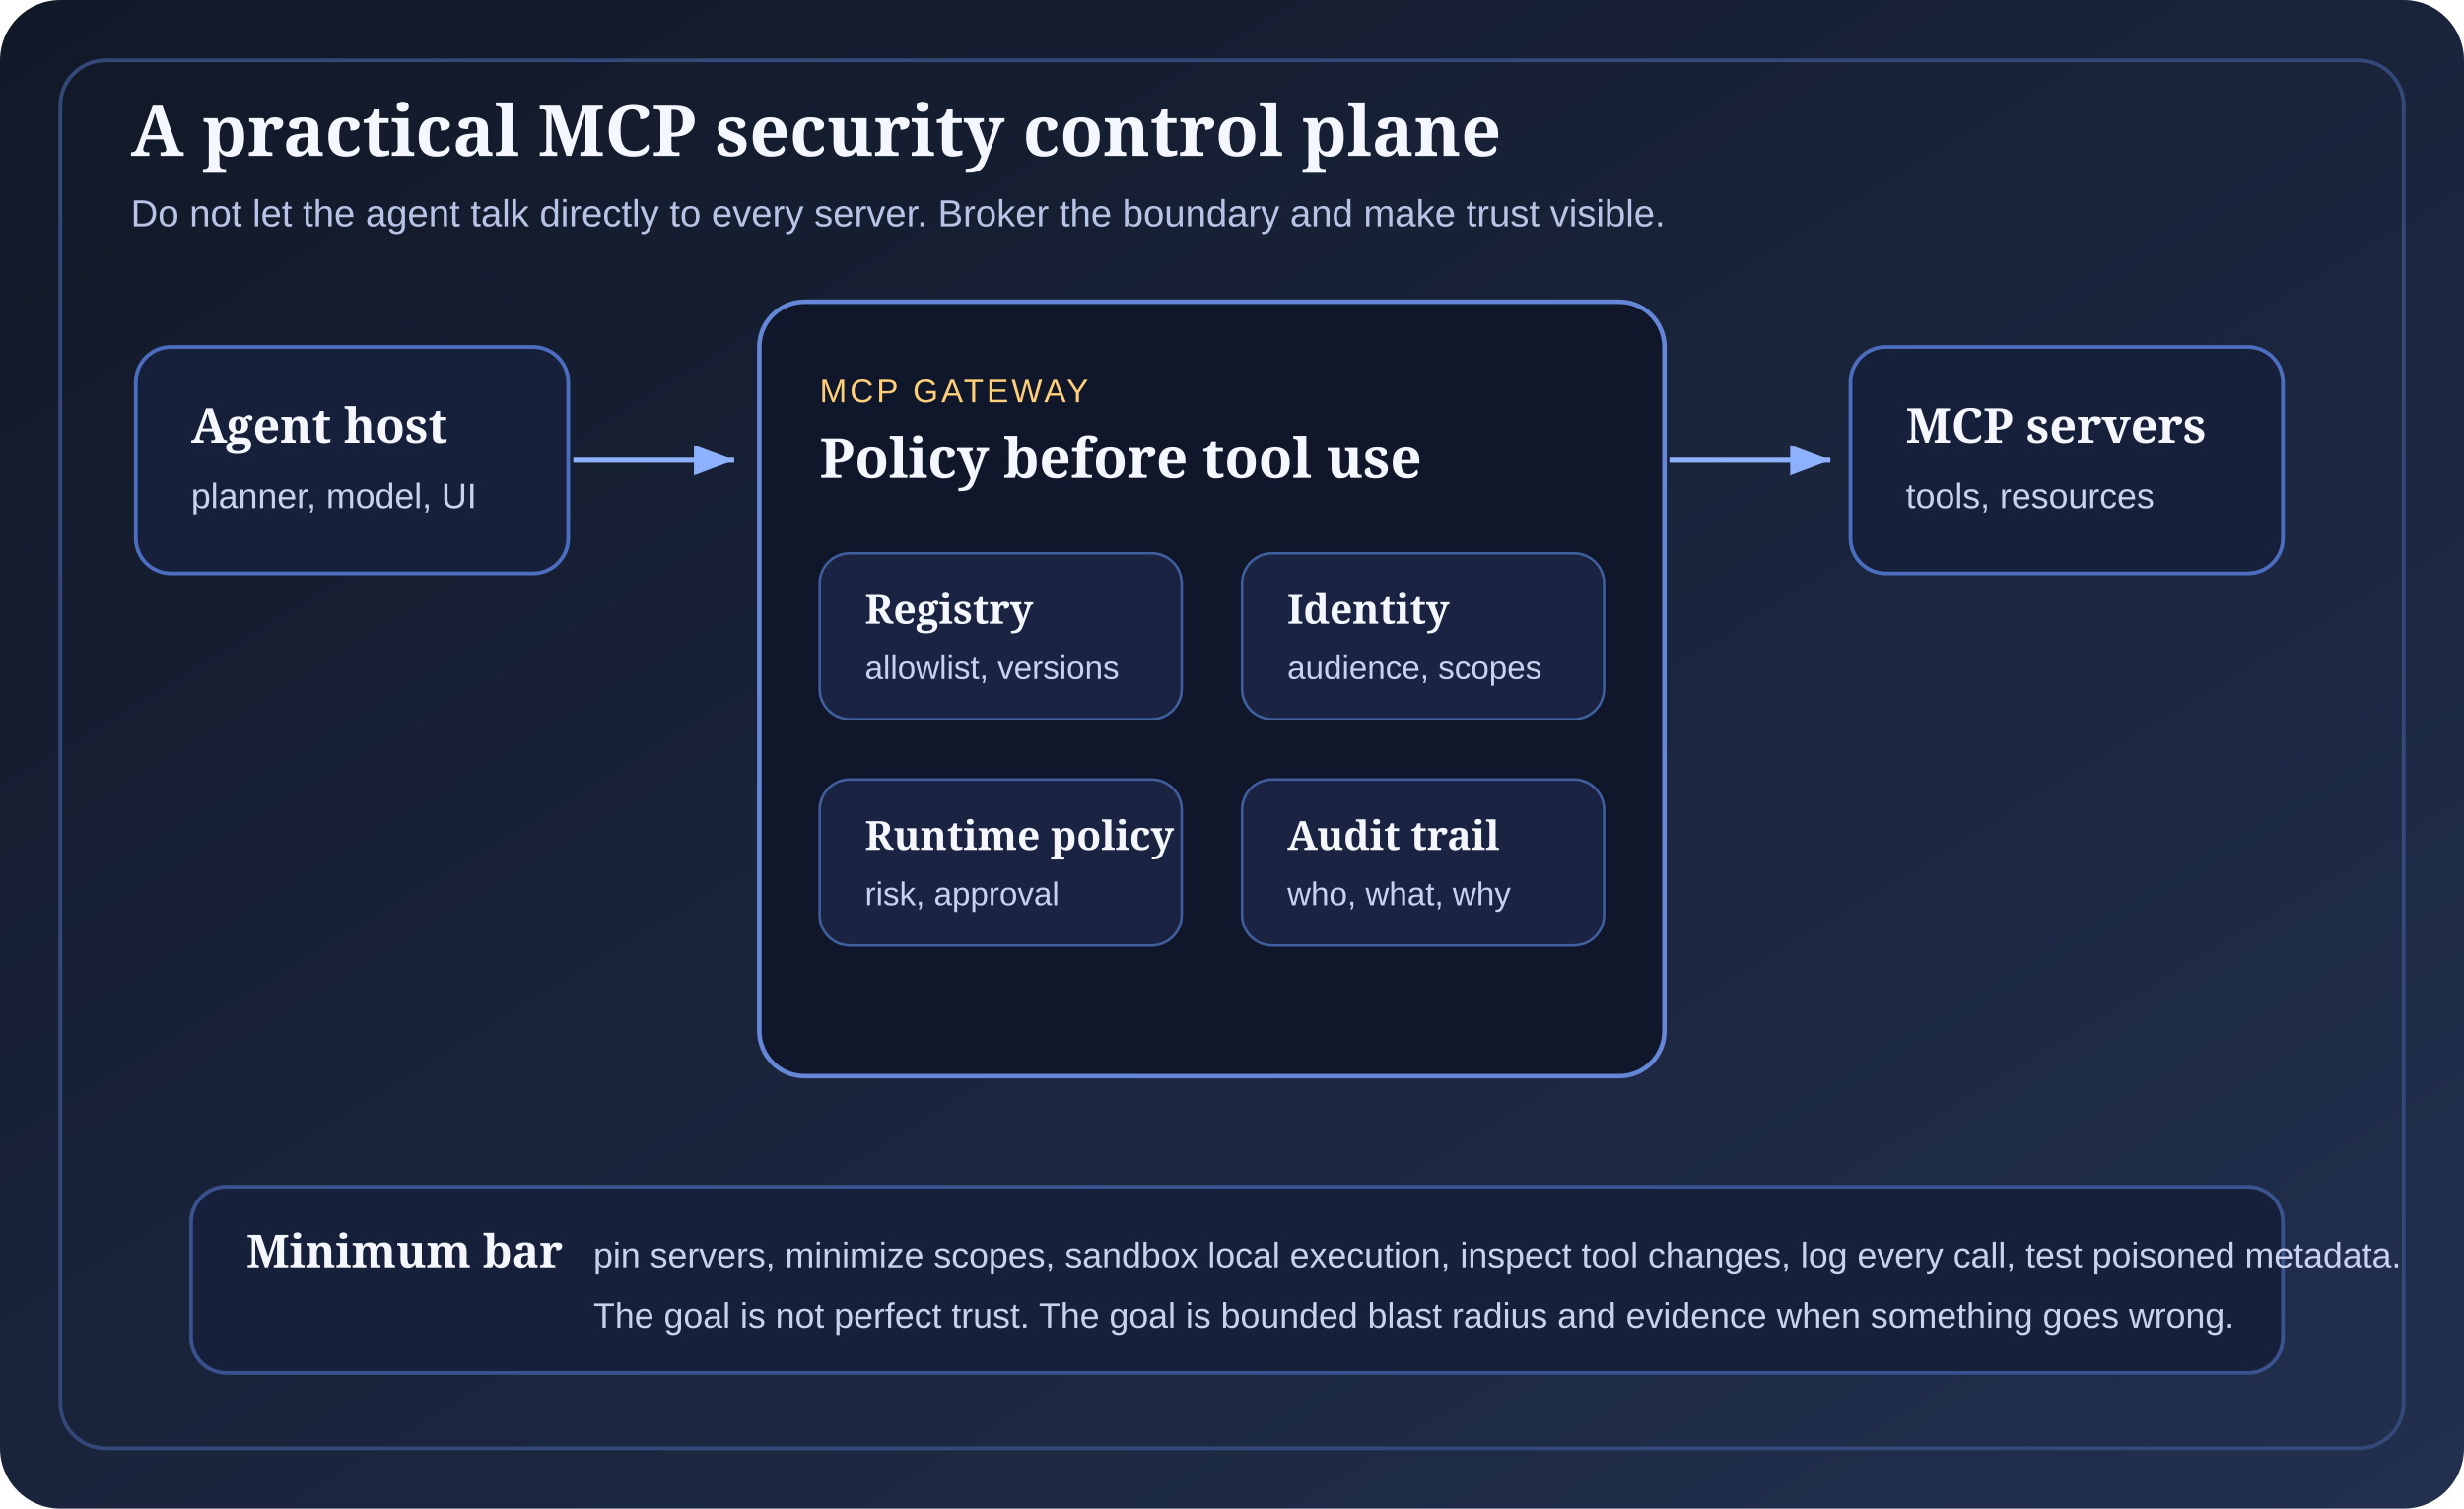
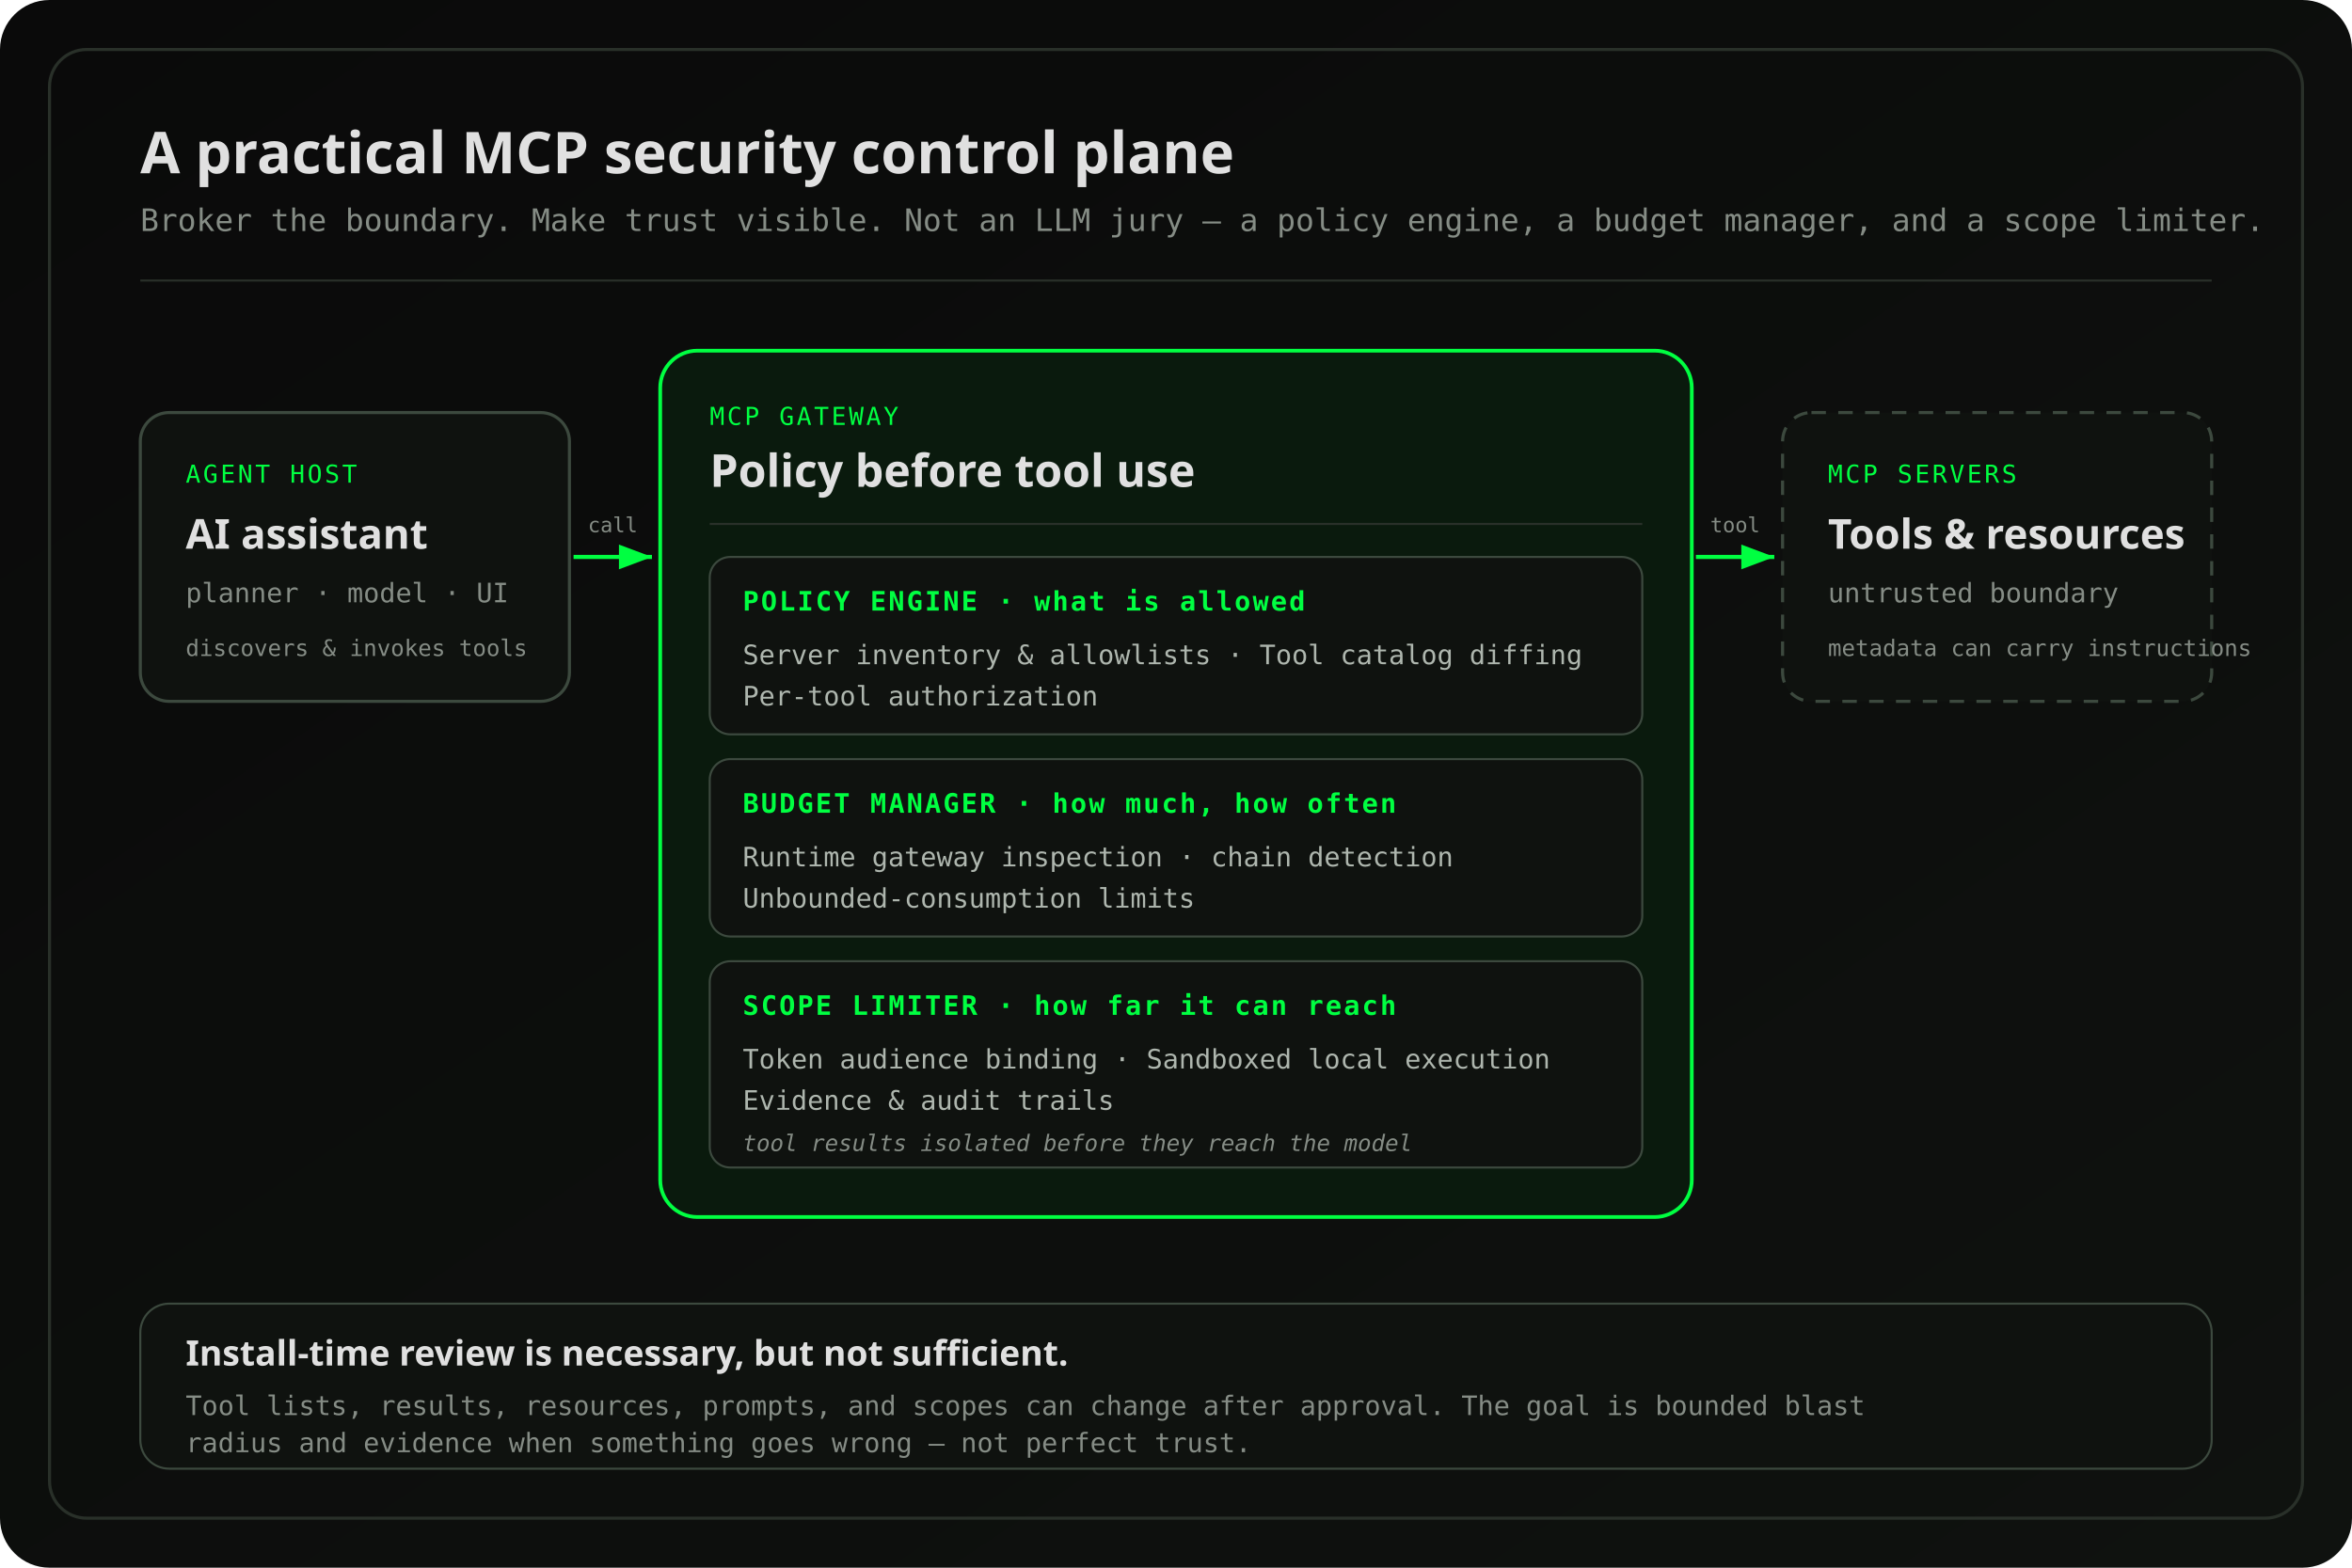
- <svg xmlns="http://www.w3.org/2000/svg" viewBox="0 0 980 600" role="img" aria-labelledby="title desc">
+ <svg xmlns="http://www.w3.org/2000/svg" viewBox="0 0 1140 760" width="1140" height="760" preserveAspectRatio="xMidYMid meet" role="img" aria-labelledby="mcp-title mcp-desc">
  <defs>
-     <linearGradient id="bg" x1="0" x2="1" y1="0" y2="1">
-       <stop offset="0%" stop-color="#111827" />
-       <stop offset="100%" stop-color="#22304f" />
+     <linearGradient id="mcp-bg" x1="0" x2="1" y1="0" y2="1">
+       <stop offset="0%" stop-color="#0a0a0a" />
+       <stop offset="100%" stop-color="#0f120f" />
    </linearGradient>
-     <marker id="arrow" markerWidth="10" markerHeight="10" refX="8" refY="3" orient="auto" markerUnits="strokeWidth">
-       <path d="M0,0 L0,6 L8,3 z" fill="#8eb1ff" />
+     <marker id="mcp-arrow" markerWidth="10" markerHeight="10" refX="8" refY="3" orient="auto" markerUnits="strokeWidth">
+       <path d="M0,0 L0,6 L8,3 z" fill="#00ff41" />
    </marker>
  </defs>
-   <rect width="980" height="600" rx="24" fill="url(#bg)" />
-   <rect x="24" y="24" width="932" height="552" rx="18" fill="none" stroke="#344979" stroke-width="1.5" />
-   <text x="52" y="62" fill="#f4f7ff" font-family="Georgia, serif" font-size="28" font-weight="700">A practical MCP security control plane</text>
-   <text x="52" y="90" fill="#b8c4e6" font-family="'Segoe UI', Arial, sans-serif" font-size="15">Do not let the agent talk directly to every server. Broker the boundary and make trust visible.</text>
-   <g transform="translate(54 138)">
-     <rect width="172" height="90" rx="14" fill="#17203a" stroke="#4d6ec0" stroke-width="1.5" />
-     <text x="22" y="38" fill="#f4f7ff" font-family="Georgia, serif" font-size="19" font-weight="700">Agent host</text>
-     <text x="22" y="64" fill="#c8d2ee" font-family="'Segoe UI', Arial, sans-serif" font-size="14">planner, model, UI</text>
+   <rect width="1140" height="760" rx="24" fill="url(#mcp-bg)" />
+   <rect x="24" y="24" width="1092" height="712" rx="18" fill="none" stroke="#293029" stroke-width="1.5" />
+   <text x="68" y="84" fill="#e0e0e0" font-family="'Space Grotesk', sans-serif" font-size="28" font-weight="700">A practical MCP security control plane</text>
+   <text x="68" y="112" fill="#858c85" font-family="'IBM Plex Mono', monospace" font-size="15">Broker the boundary. Make trust visible. Not an LLM jury — a policy engine, a budget manager, and a scope limiter.</text>
+   <line x1="68" y1="136" x2="1072" y2="136" stroke="#293029" stroke-width="1" />
+   <g transform="translate(68 200)">
+     <rect width="208" height="140" rx="14" fill="#0f120f" stroke="#3c493e" stroke-width="1.5" />
+     <text x="22" y="34" fill="#00ff41" font-family="'IBM Plex Mono', monospace" font-size="12" letter-spacing="1.2">AGENT HOST</text>
+     <text x="22" y="66" fill="#e0e0e0" font-family="'Space Grotesk', sans-serif" font-size="20" font-weight="700">AI assistant</text>
+     <text x="22" y="92" fill="#858c85" font-family="'IBM Plex Mono', monospace" font-size="13">planner · model · UI</text>
+     <text x="22" y="118" fill="#858c85" font-family="'IBM Plex Mono', monospace" font-size="11">discovers &amp; invokes tools</text>
  </g>
-   <g transform="translate(302 120)">
-     <rect width="360" height="308" rx="18" fill="#10172b" stroke="#6687d7" stroke-width="1.8" />
-     <text x="24" y="40" fill="#ffcf7a" font-family="'Segoe UI', Arial, sans-serif" font-size="13" letter-spacing="1.2">MCP GATEWAY</text>
-     <text x="24" y="70" fill="#f4f7ff" font-family="Georgia, serif" font-size="22" font-weight="700">Policy before tool use</text>
-     <rect x="24" y="100" width="144" height="66" rx="12" fill="#1a2442" stroke="#405f9f" />
-     <text x="42" y="128" fill="#f4f7ff" font-family="Georgia, serif" font-size="16" font-weight="700">Registry</text>
-     <text x="42" y="150" fill="#c8d2ee" font-family="'Segoe UI', Arial, sans-serif" font-size="13">allowlist, versions</text>
-     <rect x="192" y="100" width="144" height="66" rx="12" fill="#1a2442" stroke="#405f9f" />
-     <text x="210" y="128" fill="#f4f7ff" font-family="Georgia, serif" font-size="16" font-weight="700">Identity</text>
-     <text x="210" y="150" fill="#c8d2ee" font-family="'Segoe UI', Arial, sans-serif" font-size="13">audience, scopes</text>
-     <rect x="24" y="190" width="144" height="66" rx="12" fill="#1a2442" stroke="#405f9f" />
-     <text x="42" y="218" fill="#f4f7ff" font-family="Georgia, serif" font-size="16" font-weight="700">Runtime policy</text>
-     <text x="42" y="240" fill="#c8d2ee" font-family="'Segoe UI', Arial, sans-serif" font-size="13">risk, approval</text>
-     <rect x="192" y="190" width="144" height="66" rx="12" fill="#1a2442" stroke="#405f9f" />
-     <text x="210" y="218" fill="#f4f7ff" font-family="Georgia, serif" font-size="16" font-weight="700">Audit trail</text>
-     <text x="210" y="240" fill="#c8d2ee" font-family="'Segoe UI', Arial, sans-serif" font-size="13">who, what, why</text>
+   <g transform="translate(320 170)">
+     <rect width="500" height="420" rx="18" fill="#0a1a0d" stroke="#00ff41" stroke-width="1.8" />
+     <text x="24" y="36" fill="#00ff41" font-family="'IBM Plex Mono', monospace" font-size="12" letter-spacing="1.2">MCP GATEWAY</text>
+     <text x="24" y="66" fill="#e0e0e0" font-family="'Space Grotesk', sans-serif" font-size="22" font-weight="700">Policy before tool use</text>
+     <line x1="24" y1="84" x2="476" y2="84" stroke="#293029" stroke-width="1" />
+     <rect x="24" y="100" width="452" height="86" rx="10" fill="#0f120f" stroke="#3c493e" />
+     <text x="40" y="126" fill="#00ff41" font-family="'IBM Plex Mono', monospace" font-size="13" font-weight="600" letter-spacing="1">POLICY ENGINE · what is allowed</text>
+     <text x="40" y="152" fill="#aeb6ae" font-family="'IBM Plex Mono', monospace" font-size="13">Server inventory &amp; allowlists · Tool catalog diffing</text>
+     <text x="40" y="172" fill="#aeb6ae" font-family="'IBM Plex Mono', monospace" font-size="13">Per-tool authorization</text>
+     <rect x="24" y="198" width="452" height="86" rx="10" fill="#0f120f" stroke="#3c493e" />
+     <text x="40" y="224" fill="#00ff41" font-family="'IBM Plex Mono', monospace" font-size="13" font-weight="600" letter-spacing="1">BUDGET MANAGER · how much, how often</text>
+     <text x="40" y="250" fill="#aeb6ae" font-family="'IBM Plex Mono', monospace" font-size="13">Runtime gateway inspection · chain detection</text>
+     <text x="40" y="270" fill="#aeb6ae" font-family="'IBM Plex Mono', monospace" font-size="13">Unbounded-consumption limits</text>
+     <rect x="24" y="296" width="452" height="100" rx="10" fill="#0f120f" stroke="#3c493e" />
+     <text x="40" y="322" fill="#00ff41" font-family="'IBM Plex Mono', monospace" font-size="13" font-weight="600" letter-spacing="1">SCOPE LIMITER · how far it can reach</text>
+     <text x="40" y="348" fill="#aeb6ae" font-family="'IBM Plex Mono', monospace" font-size="13">Token audience binding · Sandboxed local execution</text>
+     <text x="40" y="368" fill="#aeb6ae" font-family="'IBM Plex Mono', monospace" font-size="13">Evidence &amp; audit trails</text>
+     <text x="40" y="388" fill="#858c85" font-family="'IBM Plex Mono', monospace" font-size="11" font-style="italic">tool results isolated before they reach the model</text>
  </g>
-   <g transform="translate(736 138)">
-     <rect width="172" height="90" rx="14" fill="#17203a" stroke="#4d6ec0" stroke-width="1.5" />
-     <text x="22" y="38" fill="#f4f7ff" font-family="Georgia, serif" font-size="19" font-weight="700">MCP servers</text>
-     <text x="22" y="64" fill="#c8d2ee" font-family="'Segoe UI', Arial, sans-serif" font-size="14">tools, resources</text>
+   <g transform="translate(864 200)">
+     <rect width="208" height="140" rx="14" fill="#0f120f" stroke="#3c493e" stroke-width="1.5" stroke-dasharray="7 6" />
+     <text x="22" y="34" fill="#00ff41" font-family="'IBM Plex Mono', monospace" font-size="12" letter-spacing="1.2">MCP SERVERS</text>
+     <text x="22" y="66" fill="#e0e0e0" font-family="'Space Grotesk', sans-serif" font-size="20" font-weight="700">Tools &amp; resources</text>
+     <text x="22" y="92" fill="#858c85" font-family="'IBM Plex Mono', monospace" font-size="13">untrusted boundary</text>
+     <text x="22" y="118" fill="#858c85" font-family="'IBM Plex Mono', monospace" font-size="11">metadata can carry instructions</text>
  </g>
-   <line x1="228" y1="183" x2="292" y2="183" stroke="#8eb1ff" stroke-width="2" marker-end="url(#arrow)" />
-   <line x1="664" y1="183" x2="728" y2="183" stroke="#8eb1ff" stroke-width="2" marker-end="url(#arrow)" />
-   <g transform="translate(76 472)">
-     <rect width="832" height="74" rx="14" fill="#17203a" stroke="#3a528d" stroke-width="1.5" />
-     <text x="22" y="32" fill="#f4f7ff" font-family="Georgia, serif" font-size="18" font-weight="700">Minimum bar</text>
-     <text x="160" y="32" fill="#c8d2ee" font-family="'Segoe UI', Arial, sans-serif" font-size="14">pin servers, minimize scopes, sandbox local execution, inspect tool changes, log every call, test poisoned metadata.</text>
-     <text x="160" y="56" fill="#c8d2ee" font-family="'Segoe UI', Arial, sans-serif" font-size="14">The goal is not perfect trust. The goal is bounded blast radius and evidence when something goes wrong.</text>
+   <line x1="278" y1="270" x2="316" y2="270" stroke="#00ff41" stroke-width="2" marker-end="url(#mcp-arrow)" />
+   <line x1="822" y1="270" x2="860" y2="270" stroke="#00ff41" stroke-width="2" marker-end="url(#mcp-arrow)" />
+   <text x="297" y="258" fill="#858c85" font-family="'IBM Plex Mono', monospace" font-size="10" text-anchor="middle">call</text>
+   <text x="841" y="258" fill="#858c85" font-family="'IBM Plex Mono', monospace" font-size="10" text-anchor="middle">tool</text>
+   <g transform="translate(68 632)">
+     <rect width="1004" height="80" rx="14" fill="#0f120f" stroke="#3c493e" stroke-width="1" />
+     <text x="22" y="30" fill="#e0e0e0" font-family="'Space Grotesk', sans-serif" font-size="17" font-weight="700">Install-time review is necessary, but not sufficient.</text>
+     <text x="22" y="54" fill="#858c85" font-family="'IBM Plex Mono', monospace" font-size="13">Tool lists, results, resources, prompts, and scopes can change after approval. The goal is bounded blast</text>
+     <text x="22" y="72" fill="#858c85" font-family="'IBM Plex Mono', monospace" font-size="13">radius and evidence when something goes wrong — not perfect trust.</text>
  </g>
</svg>
